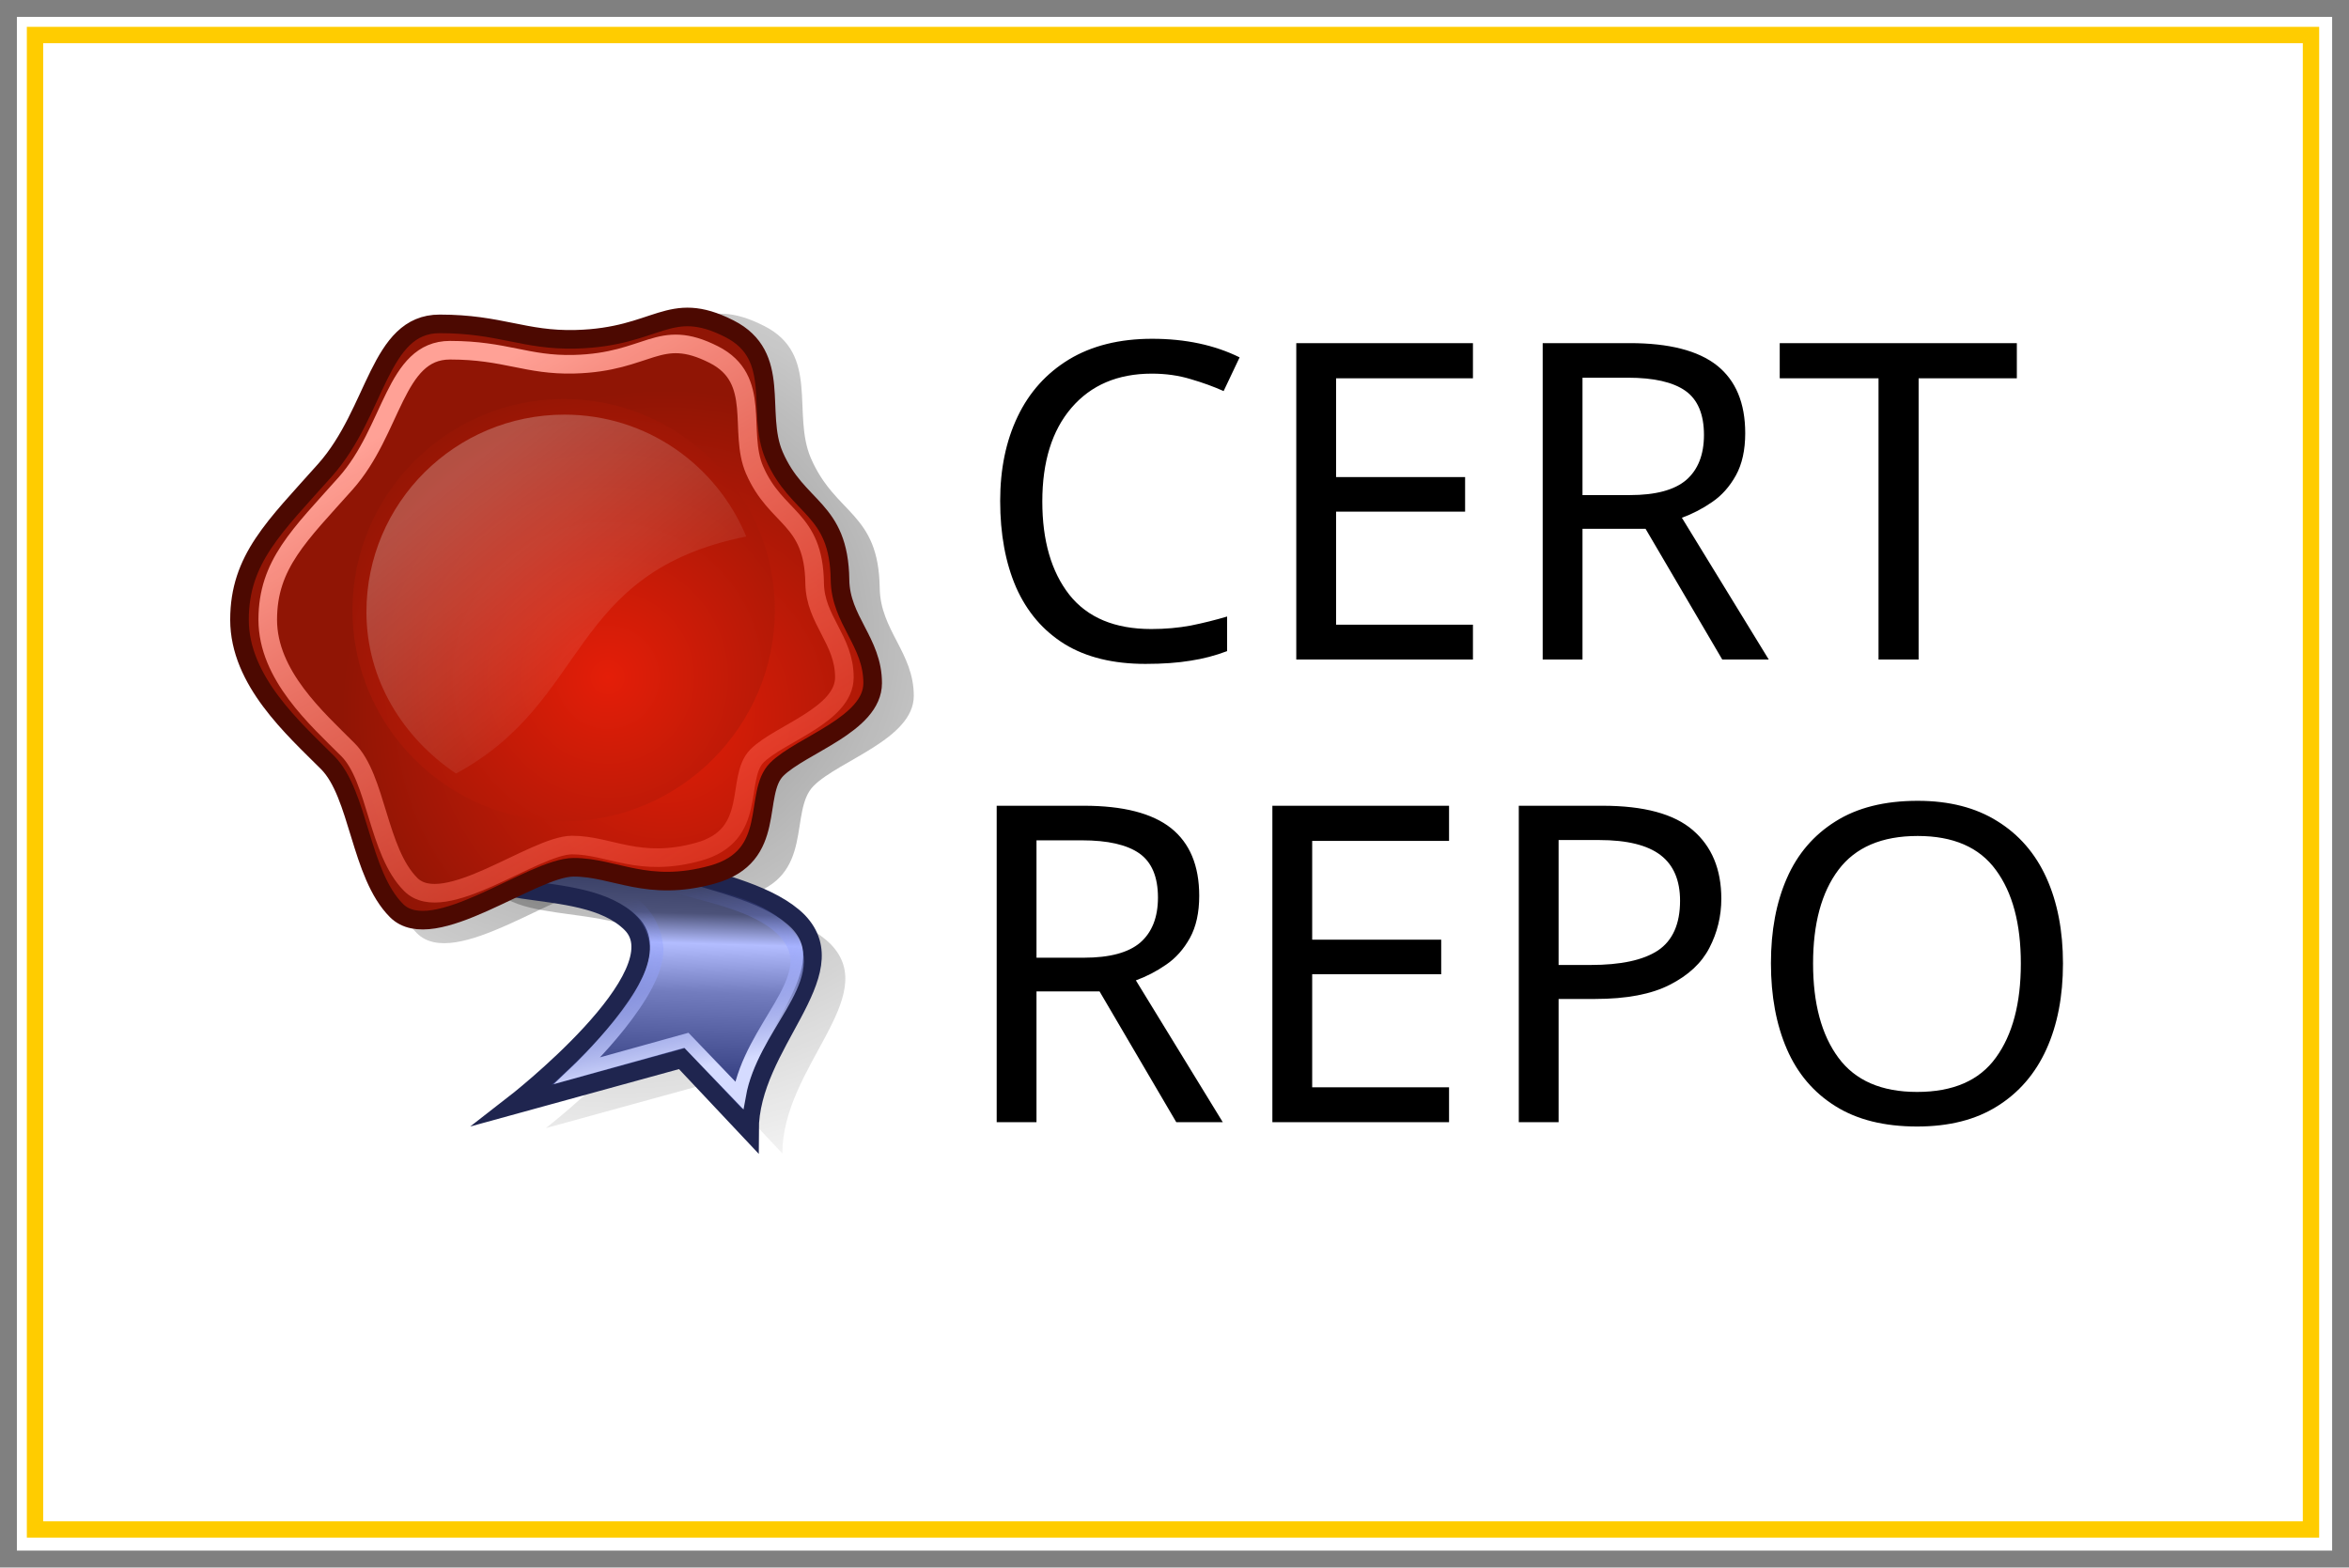
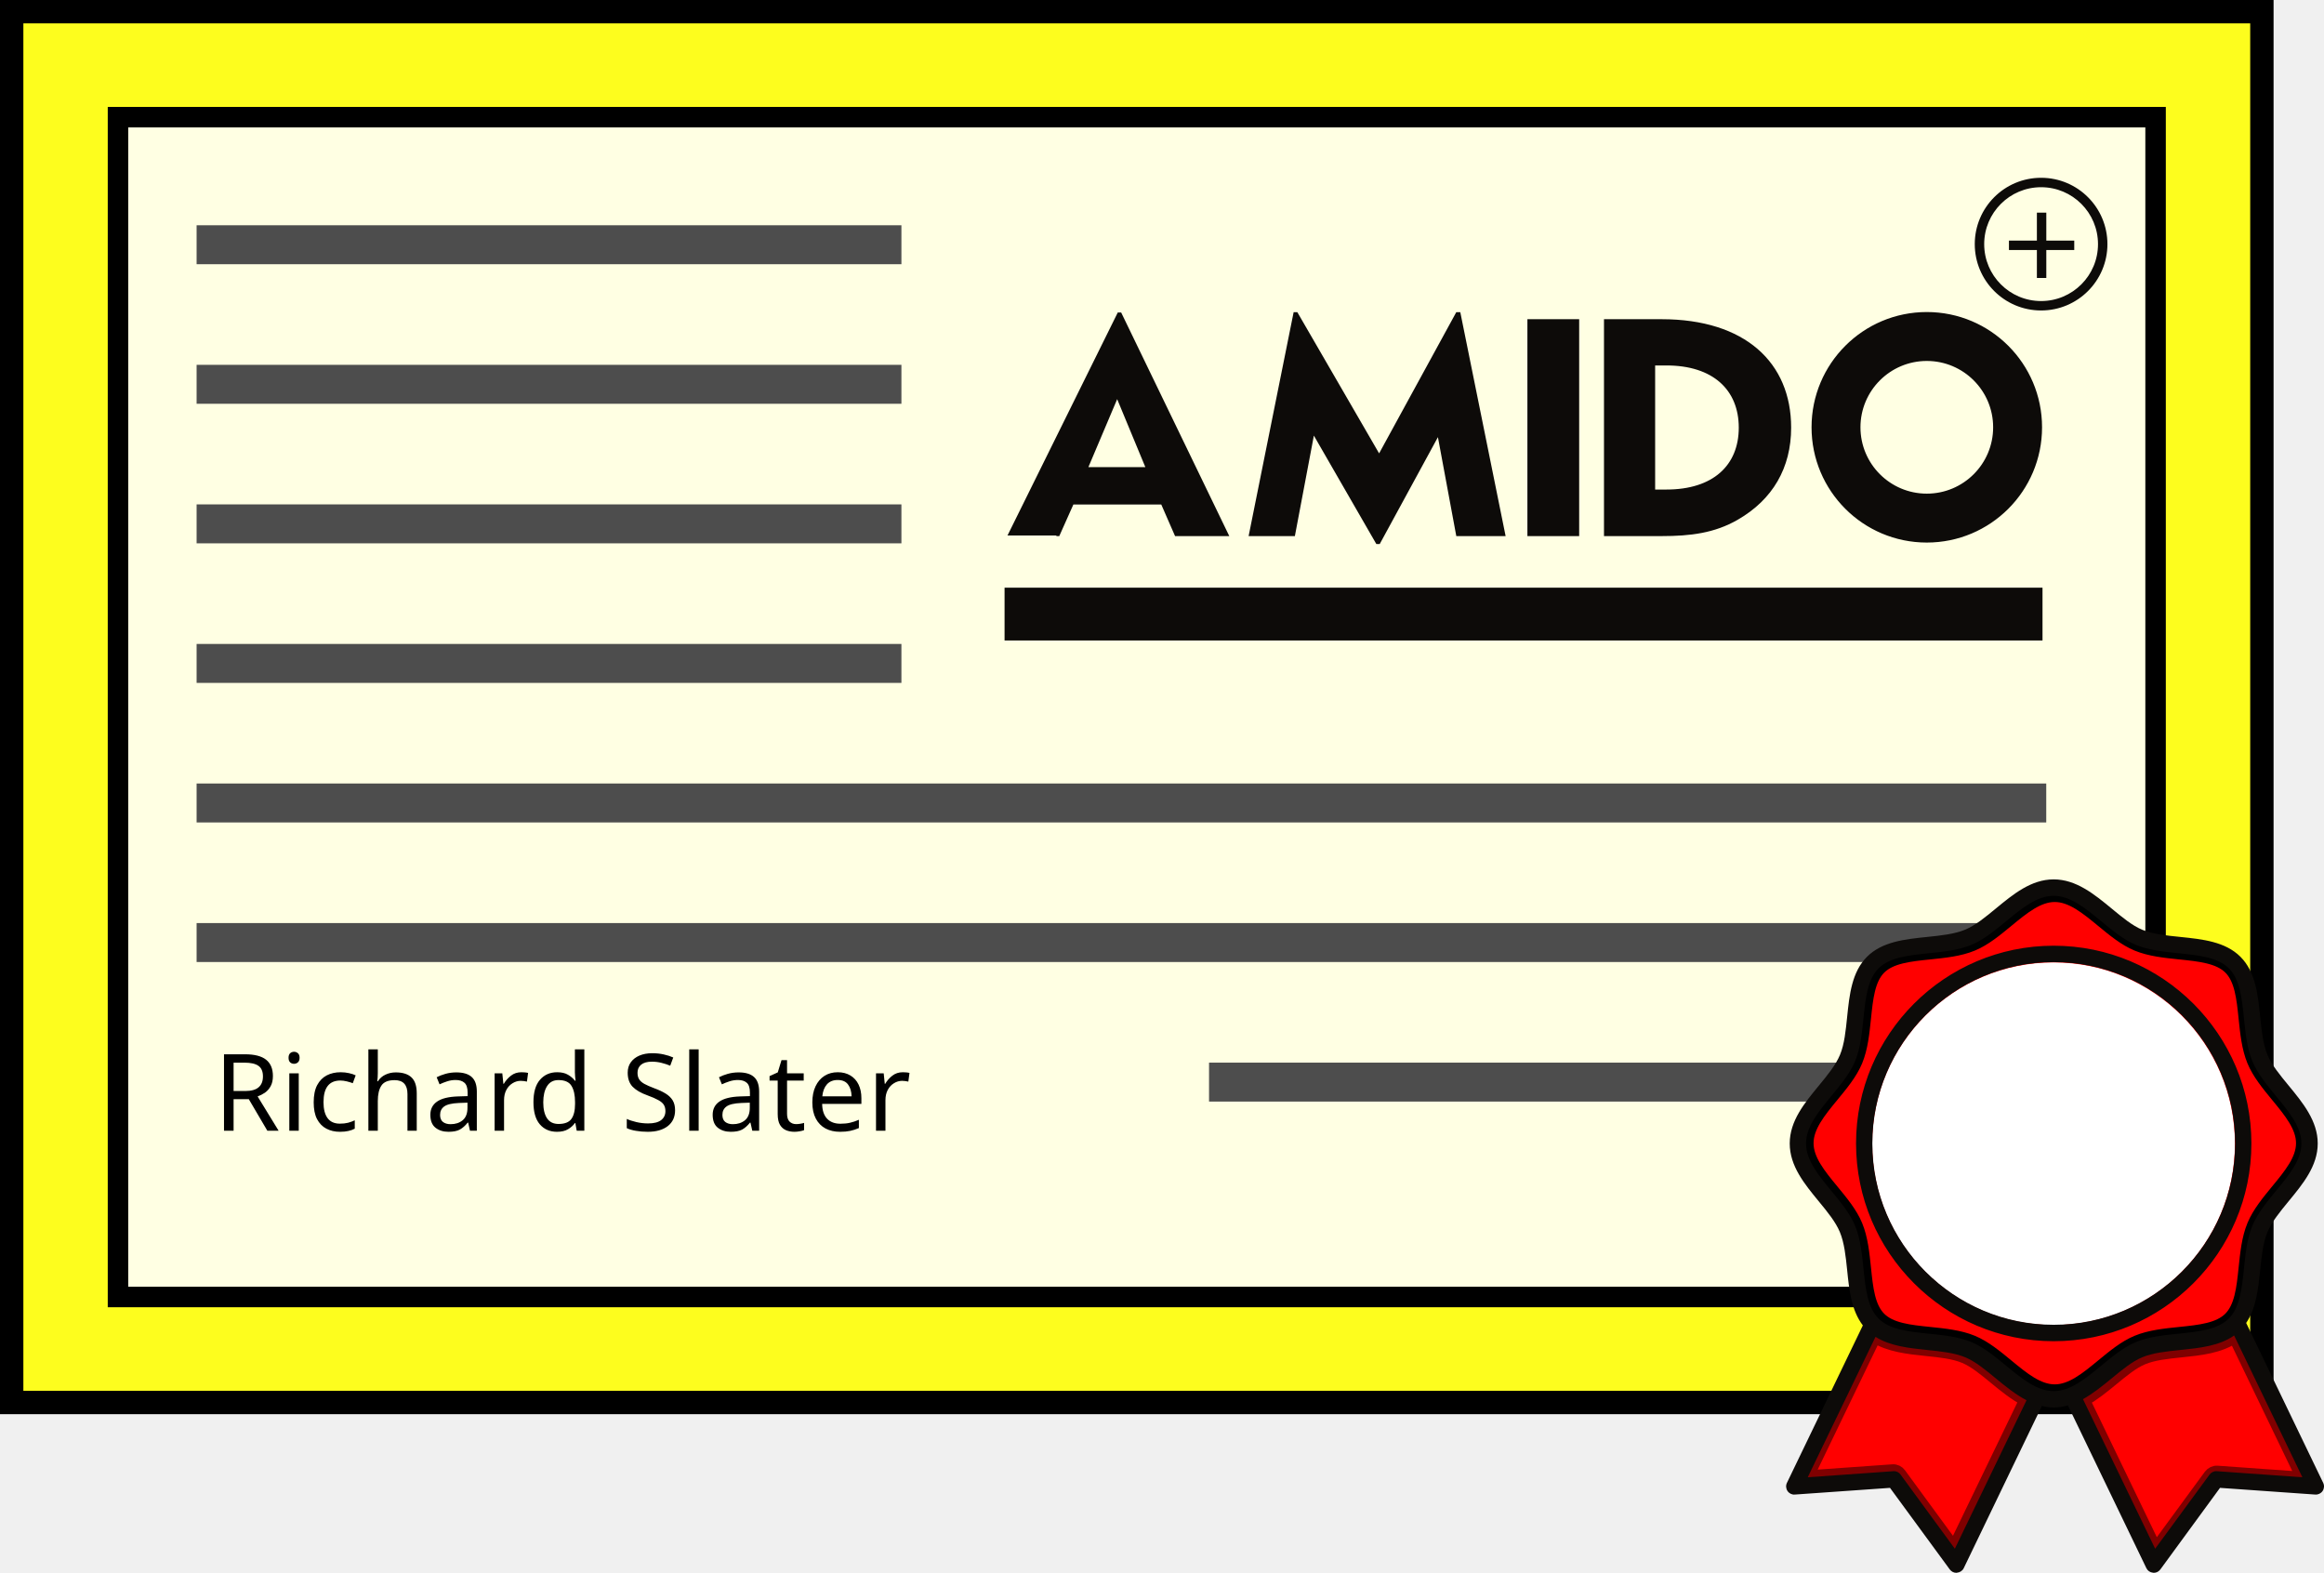
- <svg xmlns="http://www.w3.org/2000/svg" xmlns:xlink="http://www.w3.org/1999/xlink" id="svg5105" xml:space="preserve" viewBox="0 0 126.31 84.295" height="84.295" width="126.31" version="1.1">
-   <defs id="defs5187">
-     <linearGradient id="linearGradient6684">
-       <stop id="stop6686" offset="0" style="stop-color:#d5dbff;stop-opacity:1;" />
-       <stop id="stop6688" offset="1" style="stop-color:#6579ff;stop-opacity:0;" />
-     </linearGradient>
-     <linearGradient id="linearGradient6665">
-       <stop style="stop-color:#000000;stop-opacity:1;" offset="0" id="stop6667" />
-       <stop style="stop-color:#000000;stop-opacity:0;" offset="1" id="stop6669" />
-     </linearGradient>
-     <linearGradient id="linearGradient6625">
-       <stop id="stop6627" offset="0" style="stop-color:#1d2349;stop-opacity:1;" />
-       <stop style="stop-color:#4c5279;stop-opacity:1;" offset="0.353" id="stop6637" />
-       <stop style="stop-color:#b3bdff;stop-opacity:1;" offset="0.466" id="stop6633" />
-       <stop id="stop6635" offset="0.65" style="stop-color:#727cbe;stop-opacity:1;" />
-       <stop id="stop6629" offset="1" style="stop-color:#323c7e;stop-opacity:1;" />
-     </linearGradient>
-     <linearGradient id="linearGradient6617">
-       <stop id="stop6619" offset="0" style="stop-color:#ffffff;stop-opacity:0.247;" />
-       <stop id="stop6621" offset="1" style="stop-color:#ffffff;stop-opacity:0;" />
-     </linearGradient>
-     <linearGradient id="linearGradient6604">
-       <stop id="stop6606" offset="0" style="stop-color:#ffa196;stop-opacity:1;" />
-       <stop id="stop6608" offset="1" style="stop-color:#ff1f06;stop-opacity:0;" />
-     </linearGradient>
-     <radialGradient r="13.281" fy="20.971" fx="28.789" cy="20.971" cx="28.789" gradientUnits="userSpaceOnUse" id="radialGradient5199" xlink:href="#aigrd1" />
-     <radialGradient r="14.694" fy="13.544" fx="19.292" cy="13.544" cx="19.292" gradientUnits="userSpaceOnUse" id="radialGradient5201" xlink:href="#aigrd2" />
-     <linearGradient y2="16.723" x2="23.412" y1="11.599" x1="18.229" gradientUnits="userSpaceOnUse" id="linearGradient5203" xlink:href="#aigrd3" />
-     <radialGradient gradientUnits="userSpaceOnUse" fy="20.971" fx="28.789" r="13.281" cy="20.971" cx="28.789" id="aigrd1">
-       <stop id="stop5115" style="stop-color:#E41E08" offset="0" />
-       <stop id="stop5117" style="stop-color:#901505" offset="1" />
-     </radialGradient>
-     <radialGradient gradientUnits="userSpaceOnUse" fy="13.544" fx="19.292" r="14.694" cy="13.544" cx="19.292" id="aigrd2">
-       <stop id="stop5122" style="stop-color:#E41E08" offset="0" />
-       <stop id="stop5124" style="stop-color:#901505" offset="1" />
-     </radialGradient>
-     <linearGradient y2="16.723" x2="23.412" y1="11.599" x1="18.229" gradientUnits="userSpaceOnUse" id="aigrd3">
-       <stop id="stop5137" style="stop-color:#FFFFFF" offset="0" />
-       <stop id="stop5139" style="stop-color:#901505" offset="1" />
-     </linearGradient>
-     <linearGradient gradientTransform="matrix(1.135551,0,0,1.135551,-3.259995,-3.266773)" y2="16.723" x2="23.412" y1="11.599" x1="18.229" gradientUnits="userSpaceOnUse" id="linearGradient5274" xlink:href="#aigrd3" />
-     <radialGradient gradientTransform="matrix(1.135551,0,0,1.135551,-4.540325,-2.077433)" r="14.694" fy="13.544" fx="19.292" cy="13.544" cx="19.292" gradientUnits="userSpaceOnUse" id="radialGradient5281" xlink:href="#aigrd2" />
-     <radialGradient gradientTransform="matrix(1.310386,0,0,1.310386,-1.955498,10.86934)" r="13.281" fy="20.971" fx="28.789" cy="20.971" cx="28.789" gradientUnits="userSpaceOnUse" id="radialGradient5284" xlink:href="#aigrd1" />
-     <linearGradient gradientUnits="userSpaceOnUse" y2="49.895" x2="43.141" y1="5.924" x1="15.339" gradientTransform="matrix(0.975728,0,0,0.931033,6.555182,17.22371)" id="linearGradient6610" xlink:href="#linearGradient6604" />
-     <linearGradient gradientUnits="userSpaceOnUse" y2="22.783" x2="29.957" y1="9.444" x1="18.57" gradientTransform="matrix(1.02867,0,0,0.972129,5.406854,16.43466)" id="linearGradient6623" xlink:href="#linearGradient6617" />
-     <linearGradient gradientUnits="userSpaceOnUse" y2="35.018" x2="38.251" y1="22.886" x1="38.506" gradientTransform="matrix(0.843938,0,0,1.184922,5.406854,16.93466)" id="linearGradient6631" xlink:href="#linearGradient6625" />
-     <radialGradient gradientUnits="userSpaceOnUse" r="33.156" fy="19.819" fx="24.452" cy="19.819" cx="24.452" gradientTransform="matrix(1.024478,0,0,0.976107,7.626523,14.71499)" id="radialGradient6663" xlink:href="#linearGradient6665" />
-     <radialGradient r="33.156" fy="19.819" fx="24.452" cy="19.819" cx="24.452" gradientTransform="matrix(1.024478,0,0,0.976107,8.333631,14.89177)" gradientUnits="userSpaceOnUse" id="radialGradient6675" xlink:href="#linearGradient6665" />
-     <radialGradient r="14.694" fy="20.479" fx="26.887" cy="20.479" cx="26.887" gradientTransform="matrix(1.135551,0,0,1.135551,2.146859,13.16789)" gradientUnits="userSpaceOnUse" id="radialGradient6678" xlink:href="#aigrd2" />
-     <linearGradient gradientUnits="userSpaceOnUse" y2="27.404" x2="36.499" y1="35.458" x1="37.503" gradientTransform="matrix(0.843938,0,0,1.184922,6.687184,15.24532)" id="linearGradient6690" xlink:href="#linearGradient6684" />
+ <svg xmlns="http://www.w3.org/2000/svg" width="596.819" height="403.877" id="svg2" version="1.1">
+   <defs id="defs4">
+     <clipPath clipPathUnits="userSpaceOnUse" id="clipPath3310">
+       <path d="m 12.496,12.496 1207.559,0 0,1700.787 -1207.559,0 0,-1700.787 z" id="path3312" />
+     </clipPath>
+     <clipPath id="clipPath3087" clipPathUnits="userSpaceOnUse">
+       <path id="path3089" d="m 0,0 1232.551,0 0,1725.78 L 0,1725.78 0,0 z" />
+     </clipPath>
+     <clipPath id="clipPath3055" clipPathUnits="userSpaceOnUse">
+       <path id="path3057" d="m 12.496,12.496 1207.559,0 0,1700.787 -1207.559,0 0,-1700.787 z" />
+     </clipPath>
+     <clipPath id="clipPath3001" clipPathUnits="userSpaceOnUse">
+       <path id="path3003" d="m 12.496,1713.28 1207.564,0 0,-1700.784 -1207.564,0 0,1700.784 z" />
+     </clipPath>
  </defs>
-   <rect style="color:#000000;fill:#ffffff;fill-opacity:1;fill-rule:nonzero;stroke:#808080;stroke-width:0.907;marker:none;visibility:visible;display:inline;overflow:visible;enable-background:accumulate" id="rect3029" width="125.403" height="83.388" x="0.454" y="0.454" />
-   <rect style="color:#000000;fill:#ffffff;fill-opacity:1;fill-rule:nonzero;stroke:#ffcc00;stroke-width:0.88;marker:none;visibility:visible;display:inline;overflow:visible;enable-background:accumulate" id="rect3029-1" width="122.383" height="80.369" x="1.883" y="1.883" />
-   <path style="opacity:0.48;color:#000000;fill:url(#radialGradient6675);fill-opacity:1;fill-rule:nonzero;stroke:none;stroke-width:1;marker:none;visibility:visible;display:inline;overflow:visible" d="m 32.076,34.55 c 0,0 -5.905,8.176 -5.905,11.923 0,3.747 6.813,1.703 9.539,4.429 2.725,2.725 -6.359,9.766 -6.359,9.766 l 9.084,-2.498 3.634,3.861 c 0,-4.656 5.337,-8.403 2.612,-11.242 C 41.842,47.95 33.78,48.291 33.325,44.543 32.871,40.796 32.19,34.664 32.19,34.664 l -0.114,-0.114 z" id="path6671" />
-   <path style="opacity:0.48;fill:url(#radialGradient6663);fill-opacity:1;fill-rule:nonzero;stroke:none" d="m 43.603,24.64 c 1.322,3.057 3.643,2.902 3.701,6.983 0.033,2.276 1.832,3.471 1.832,5.796 0,2.325 -4.015,3.473 -5.383,4.841 -1.368,1.368 0.108,4.874 -3.602,5.905 -3.675,1.021 -5.47,-0.41 -7.795,-0.41 -2.325,0 -7.888,4.483 -9.939,2.431 -2.051,-2.051 -2.095,-6.534 -3.873,-8.312 -1.915,-1.915 -4.939,-4.589 -4.939,-8.008 0,-3.419 1.974,-5.224 4.803,-8.402 2.918,-3.279 3.009,-8.205 6.427,-8.205 3.419,0 4.729,0.938 7.639,0.864 4.638,-0.117 5.207,-2.323 8.618,-0.594 3.008,1.525 1.476,4.718 2.511,7.111 z" id="path6639" />
-   <path id="path5112" d="m 30.309,33.313 c 0,0 -5.905,8.176 -5.905,11.923 0,3.747 6.813,1.703 9.539,4.429 2.725,2.725 -6.359,9.766 -6.359,9.766 l 9.084,-2.498 3.634,3.861 c 0,-4.656 5.337,-8.403 2.612,-11.242 C 40.074,46.712 32.012,47.053 31.558,43.306 31.103,39.558 30.422,33.426 30.422,33.426 l -0.114,-0.114 z" style="fill:url(#linearGradient6631);fill-opacity:1;fill-rule:nonzero;stroke:#1f254f;stroke-width:1;stroke-miterlimit:6.6;stroke-opacity:1" />
-   <path style="fill:none;stroke:url(#linearGradient6690);stroke-width:0.721;stroke-miterlimit:6.6;stroke-opacity:1" d="m 27.49,46.848 c 4.552,0.448 7.429,1.236 7.807,3.989 0.33,2.407 -4.232,6.733 -4.232,6.733 l 5.844,-1.625 2.841,2.961 c 0.663,-3.711 4.365,-6.222 2.679,-8.505 -2.115,-2.863 -8.966,-2.243 -9.294,-4.946 -0.328,-2.702 -8.334,1.125 -5.645,1.392 z" id="path6680" />
-   <path id="path5119" d="m 41.623,24.492 c 1.266,2.93 3.491,2.781 3.546,6.691 0.031,2.181 1.756,3.326 1.756,5.553 0,2.228 -3.847,3.328 -5.158,4.639 -1.31,1.31 0.103,4.671 -3.452,5.658 -3.521,0.978 -5.242,-0.393 -7.469,-0.393 -2.228,0 -7.558,4.295 -9.524,2.33 -1.966,-1.966 -2.008,-6.261 -3.711,-7.965 -1.835,-1.835 -4.733,-4.398 -4.733,-7.674 0,-3.276 1.892,-5.005 4.602,-8.051 2.796,-3.142 2.883,-7.862 6.159,-7.862 3.276,0 4.532,0.899 7.32,0.828 4.445,-0.112 4.989,-2.226 8.258,-0.569 2.882,1.461 1.414,4.521 2.406,6.814 z" style="fill:url(#radialGradient5284);fill-rule:nonzero;stroke:#4c0901;stroke-linecap:round;stroke-linejoin:round;stroke-miterlimit:4;stroke-opacity:1" />
-   <path id="path5126" d="m 41.664,32.813 c 0,6.246 -5.11,11.356 -11.356,11.356 -6.246,0 -11.356,-5.11 -11.356,-11.356 0,-6.246 5.11,-11.356 11.356,-11.356 6.246,0 11.356,5.11 11.356,11.356 z" style="fill:url(#radialGradient6678);fill-rule:nonzero;stroke:none" />
-   <path style="fill:none;stroke:url(#linearGradient6610);stroke-linecap:round;stroke-linejoin:round;stroke-miterlimit:4;stroke-opacity:1" d="m 40.576,25.275 c 1.153,2.668 3.179,2.532 3.229,6.093 0.029,1.986 1.599,3.029 1.599,5.058 0,2.029 -3.504,3.031 -4.697,4.225 -1.193,1.193 0.094,4.254 -3.143,5.153 -3.207,0.891 -4.774,-0.358 -6.802,-0.358 -2.029,0 -6.883,3.912 -8.674,2.122 -1.79,-1.79 -1.828,-5.702 -3.38,-7.253 -1.671,-1.671 -4.311,-4.005 -4.311,-6.989 0,-2.983 1.723,-4.558 4.191,-7.332 2.547,-2.862 2.625,-7.16 5.609,-7.16 2.983,0 4.127,0.818 6.666,0.754 4.048,-0.102 4.544,-2.027 7.521,-0.518 2.625,1.331 1.288,4.117 2.191,6.206 z" id="path6600" />
-   <path id="path6612" d="m 30.35,22.298 c -5.868,0 -10.646,4.742 -10.646,10.61 0,3.671 1.984,6.781 4.816,8.691 7.24,-3.897 5.954,-10.805 15.607,-12.747 -1.599,-3.849 -5.352,-6.554 -9.777,-6.554 z" style="color:#000000;fill:url(#linearGradient6623);fill-opacity:1;fill-rule:nonzero;stroke:none;stroke-width:1;marker:none;visibility:visible;display:inline;overflow:visible" />
-   <text xml:space="preserve" style="font-size:23.833px;font-style:normal;font-variant:normal;font-weight:normal;font-stretch:normal;line-height:125%;letter-spacing:0px;word-spacing:0px;fill:#000000;fill-opacity:1;stroke:none;font-family:Geometr415 Blk BT;-inkscape-font-specification:Geometr415 Blk BT" x="52.33" y="35.468" id="text3049">
-     <tspan id="tspan3051" x="52.33" y="35.468">CERT</tspan>
-   </text>
-   <text xml:space="preserve" style="font-size:23.833px;font-style:normal;font-variant:normal;font-weight:normal;font-stretch:normal;line-height:125%;letter-spacing:0px;word-spacing:0px;fill:#000000;fill-opacity:1;stroke:none;font-family:Geometr415 Blk BT;-inkscape-font-specification:Geometr415 Blk BT" x="51.283" y="60.348" id="text3049-7">
-     <tspan id="tspan3051-4" x="51.283" y="60.348">REPO</tspan>
-   </text>
+   <g id="layer1" transform="translate(-57,-83.6479)">
+     <g id="g3306" transform="matrix(1.25,0,0,-1.25,-1492.901,1154.298)">
+       <rect style="color:#000000;fill:#ffff00;fill-opacity:0.875;fill-rule:nonzero;stroke:#000000;stroke-width:6;stroke-miterlimit:4;stroke-opacity:1;stroke-dasharray:none;marker:none;visibility:visible;display:inline;overflow:visible;enable-background:accumulate" id="rect3031" width="577.869" height="357.143" x="60" y="86.648" transform="matrix(0.8,0,0,-0.8,1194.321,923.4386)" />
+       <rect style="color:#000000;fill:#ffffff;fill-opacity:0.875;fill-rule:nonzero;stroke:#000000;stroke-width:4.207;stroke-miterlimit:4;stroke-opacity:1;stroke-dasharray:none;marker:none;visibility:visible;display:inline;overflow:visible;enable-background:accumulate" id="rect3031-4" width="418.613" height="242.372" x="1264.162" y="-832.449" transform="scale(1,-1)" />
+       <g transform="translate(72.26989,895.7126)" id="g3318" />
+       <g transform="translate(1435.278,-2649.841)" id="g2993">
+         <g id="g3009" transform="translate(39.95077,3410.392)" />
+         <g id="g3013" transform="translate(70.41627,3442.233)" />
+         <g id="g3019" transform="translate(147.013,3405.796)" />
+         <g id="g3023" transform="translate(200.4951,3404.952)" />
+         <g id="g3027" transform="translate(21.66897,3396.361)" />
+         <path d="m 230.789,3456.938 -13.418,0 0,-1.936 13.418,0 0,1.936 z m -7.677,-7.678 1.936,0 0,13.418 -1.936,0 0,-13.418 z m 13.524,6.95 0.967,0 c 0,7.525 -6.098,13.627 -13.625,13.628 -7.529,-10e-4 -13.627,-6.103 -13.628,-13.628 8e-4,-7.526 6.099,-13.628 13.628,-13.629 7.527,0 13.625,6.103 13.625,13.629 l -0.967,0 -0.968,0 c -8e-4,-3.231 -1.307,-6.149 -3.424,-8.268 -2.118,-2.118 -5.035,-3.425 -8.266,-3.425 -3.233,0 -6.15,1.307 -8.268,3.425 -2.118,2.119 -3.424,5.037 -3.424,8.268 0,3.231 1.306,6.148 3.424,8.267 2.118,2.118 5.035,3.425 8.268,3.425 3.231,0 6.148,-1.307 8.266,-3.425 2.117,-2.119 3.423,-5.036 3.424,-8.267 l 0.968,0 z m -214.967,-59.849 -10.035,0 -0.065,-0.131 10.1,0 0,0.131 z m 178.826,8.591 c -7.527,0 -13.629,6.101 -13.629,13.631 0,7.527 6.102,13.627 13.629,13.627 7.529,0 13.63,-6.1 13.63,-13.627 0,-7.53 -6.101,-13.631 -13.63,-13.631 m 0,37.308 c -13.077,0 -23.677,-10.601 -23.677,-23.677 0,-13.078 10.6,-23.679 23.677,-23.679 13.079,0 23.678,10.601 23.678,23.679 0,13.076 -10.599,23.677 -23.678,23.677 m -53.482,-36.464 c 9.567,0 14.852,4.973 14.852,12.712 0,7.741 -5.285,12.777 -14.852,12.777 l -2.329,0 0,-25.489 2.329,0 z m -12.838,34.991 11.831,0 c 17.181,0 26.62,-8.936 26.62,-22.279 0,-8.243 -3.775,-14.788 -11.013,-18.941 -4.72,-2.707 -9.628,-3.336 -15.607,-3.336 l -11.831,0 0,44.556 z m -15.734,0 10.635,0 0,-44.555 -10.635,0 0,44.555 z m -48.025,1.448 0.755,0 16.804,-29.012 15.858,29.012 0.819,0 9.313,-46.003 -10.132,0 -3.776,20.327 -11.957,-21.963 -0.692,0 -12.837,22.277 -3.903,-20.641 -9.503,0 9.251,46.003 z m -30.466,-31.841 -5.789,13.968 -5.915,-13.968 11.704,0 z m -5.664,31.777 0.693,0 22.215,-45.938 -11.139,0 -2.832,6.482 -18.062,0 -2.894,-6.482 -10.699,0 22.718,45.938 z m -23.261,-67.387 213.242,0 0,10.846 -213.242,0 0,-10.846 z" style="fill:#0d0b09;fill-opacity:1;fill-rule:nonzero;stroke:none" id="path3031" />
+       </g>
+       <path style="fill:#000000;stroke:#4d4d4d;stroke-width:8;stroke-linecap:butt;stroke-linejoin:miter;stroke-opacity:1" d="m 1280.313,806.243 144.8,0" id="path3901" />
+       <path style="fill:#000000;stroke:#4d4d4d;stroke-width:8;stroke-linecap:butt;stroke-linejoin:miter;stroke-opacity:1" d="m 1280.313,777.573 144.8,0" id="path3901-9" />
+       <path style="fill:#000000;stroke:#4d4d4d;stroke-width:8;stroke-linecap:butt;stroke-linejoin:miter;stroke-opacity:1" d="m 1280.313,748.903 144.8,0" id="path3901-4" />
+       <path style="fill:#000000;stroke:#4d4d4d;stroke-width:8;stroke-linecap:butt;stroke-linejoin:miter;stroke-opacity:1" d="m 1280.313,720.233 144.8,0" id="path3901-8" />
+       <path style="fill:#000000;stroke:#4d4d4d;stroke-width:8;stroke-linecap:butt;stroke-linejoin:miter;stroke-opacity:1" d="m 1280.313,691.564 380,0" id="path3901-82" />
+       <path style="fill:#000000;stroke:#4d4d4d;stroke-width:8;stroke-linecap:butt;stroke-linejoin:miter;stroke-opacity:1" d="m 1280.313,662.894 380,0" id="path3901-45" />
+       <path style="fill:#000000;stroke:#4d4d4d;stroke-width:8;stroke-linecap:butt;stroke-linejoin:miter;stroke-opacity:1" d="m 1488.313,634.224 172,0" id="path3901-5" />
+       <g id="g3864" transform="translate(1105.511,-323.2488)">
+         <path id="path3858" d="m 556.546,995.799 c -3.423,0 -6.51,-2.534 -9.775,-5.225 -2.26,-1.862 -4.592,-3.8 -7.125,-4.85 -2.659,-1.102 -5.773,-1.417 -8.775,-1.725 -4.128,-0.424 -8.022,-0.825 -10.3,-3.1 -2.277,-2.277 -2.677,-6.171 -3.1,-10.3 -0.312,-3.004 -0.622,-6.115 -1.725,-8.775 -1.049,-2.531 -2.989,-4.865 -4.85,-7.125 -2.69,-3.266 -5.225,-6.353 -5.225,-9.775 0,-3.423 2.535,-6.509 5.225,-9.775 1.864,-2.259 3.8,-4.592 4.85,-7.125 1.102,-2.658 1.416,-5.773 1.725,-8.775 0.424,-4.13 0.823,-8.023 3.1,-10.3 2.278,-2.276 6.169,-2.675 10.3,-3.1 3.002,-0.308 6.116,-0.622 8.775,-1.725 2.533,-1.05 4.868,-2.989 7.125,-4.85 3.268,-2.692 6.349,-5.225 9.775,-5.225 3.422,0 6.511,2.534 9.775,5.225 2.261,1.862 4.592,3.8 7.125,4.85 2.658,1.103 5.769,1.417 8.775,1.725 4.128,0.425 8.023,0.824 10.3,3.1 2.278,2.277 2.698,6.17 3.125,10.3 0.307,3.002 0.623,6.117 1.725,8.775 1.05,2.531 2.965,4.866 4.825,7.125 2.691,3.267 5.25,6.351 5.25,9.775 0,3.424 -2.559,6.509 -5.25,9.775 -1.86,2.26 -3.775,4.595 -4.825,7.125 -1.102,2.661 -1.414,5.773 -1.725,8.775 -0.424,4.131 -0.822,8.023 -3.1,10.3 -2.277,2.277 -6.197,2.675 -10.325,3.1 -3.002,0.308 -6.117,0.622 -8.775,1.725 -2.533,1.05 -4.867,2.988 -7.125,4.85 -3.267,2.691 -6.353,5.225 -9.775,5.225 z" style="color:#000000;fill:#ff0000;fill-opacity:1;fill-rule:nonzero;stroke:#000000;stroke-width:2.656;stroke-miterlimit:4;stroke-opacity:1;marker:none;visibility:visible;display:inline;overflow:visible;enable-background:accumulate" />
+         <path id="path3854" d="m 556.289,982.06 c -20.544,0 -37.25,-16.708 -37.25,-37.25 0,-20.544 16.706,-37.25 37.25,-37.25 20.547,0 37.275,16.706 37.275,37.25 0,20.542 -16.728,37.25 -37.275,37.25 z" style="color:#000000;fill:#ffffff;fill-opacity:1;fill-rule:nonzero;stroke:none;stroke-width:2.656;marker:none;visibility:visible;display:inline;overflow:visible;enable-background:accumulate" />
+         <path id="path3852" d="m 593.507,905.217 c -3.044,-2.156 -7.106,-2.57 -11.05,-2.975 -2.887,-0.297 -5.62,-0.584 -7.825,-1.5 -2.07,-0.858 -4.109,-2.542 -6.275,-4.325 -1.887,-1.554 -3.83,-3.126 -5.9,-4.275 l 14.825,-30.725 11.175,15.225 c 0.341,0.466 0.93,0.75 1.475,0.7 l 17.6,-1.25 -14.025,29.125 z" style="color:#000000;fill:#ff0000;fill-opacity:1;fill-rule:nonzero;stroke:#800000;stroke-width:2.656;stroke-miterlimit:4;stroke-opacity:1;marker:none;visibility:visible;display:inline;overflow:visible;enable-background:accumulate" />
+         <path id="rect3051" d="m 519.575,905.228 -13.925,-28.85 17.6,1.25 c 0.597,0.05 1.134,-0.234 1.475,-0.7 l 11.15,-15.225 14.725,30.5 c -2.244,1.162 -4.304,2.835 -6.325,4.5 -2.162,1.784 -4.207,3.467 -6.275,4.325 -2.205,0.914 -4.934,1.203 -7.825,1.5 -3.75,0.386 -7.61,0.803 -10.6,2.7 z" style="color:#000000;fill:#ff0000;fill-opacity:1;fill-rule:nonzero;stroke:#800000;stroke-width:2.656;stroke-miterlimit:4;stroke-opacity:1;marker:none;visibility:visible;display:inline;overflow:visible;enable-background:accumulate" />
+         <path id="path3324" d="m 556.325,999.117 c -4.627,0 -8.32,-3.052 -11.9,-6 -2.166,-1.784 -4.204,-3.467 -6.275,-4.325 -2.205,-0.915 -4.934,-1.203 -7.825,-1.5 -4.531,-0.466 -9.23,-0.954 -12.35,-4.075 -3.121,-3.12 -3.609,-7.792 -4.075,-12.325 -0.299,-2.889 -0.559,-5.62 -1.475,-7.825 -0.857,-2.067 -2.544,-4.137 -4.325,-6.3 -2.951,-3.58 -6,-7.272 -6,-11.9 0,-4.629 3.025,-8.318 5.975,-11.9 1.782,-2.163 3.468,-4.229 4.325,-6.3 0.915,-2.205 1.201,-4.936 1.5,-7.825 0.416,-4.08 0.862,-8.273 3.225,-11.35 l -15.6,-32.35 c -0.259,-0.54 -0.21,-1.178 0.125,-1.675 0.338,-0.497 0.909,-0.782 1.5,-0.725 l 19.55,1.375 12.275,-16.75 c 0.319,-0.435 0.818,-0.7 1.35,-0.7 0.049,0 0.098,0.02 0.15,0.025 0.587,0.054 1.119,0.393 1.375,0.925 l 16.05,33.325 c 0.784,-0.183 1.584,-0.325 2.425,-0.325 1.016,0 1.986,0.189 2.925,0.45 l 16.125,-33.45 c 0.256,-0.532 0.763,-0.871 1.35,-0.925 0.053,-0.005 0.127,-0.025 0.175,-0.025 0.533,0 1.031,0.265 1.35,0.7 l 12.25,16.75 19.575,-1.375 c 0.591,-0.039 1.158,0.231 1.5,0.725 0.335,0.496 0.385,1.135 0.125,1.675 l -15.825,32.85 c 2.047,3.024 2.474,6.983 2.875,10.85 0.298,2.891 0.585,5.62 1.5,7.825 0.856,2.069 2.543,4.134 4.325,6.3 2.949,3.581 6,7.27 6,11.9 0,4.629 -3.051,8.344 -6,11.925 -1.782,2.164 -3.466,4.208 -4.325,6.275 -0.915,2.205 -1.202,4.936 -1.5,7.825 -0.466,4.531 -0.93,9.204 -4.05,12.325 -3.124,3.122 -7.815,3.609 -12.35,4.075 -2.887,0.296 -5.62,0.561 -7.825,1.475 -2.066,0.858 -4.113,2.567 -6.275,4.35 -3.583,2.95 -7.295,6 -11.925,6 z m 0,-3.375 c 3.422,0 6.508,-2.534 9.775,-5.225 2.258,-1.862 4.592,-3.8 7.125,-4.85 2.658,-1.103 5.773,-1.417 8.775,-1.725 4.128,-0.425 8.048,-0.823 10.325,-3.1 2.278,-2.277 2.676,-6.169 3.1,-10.3 0.311,-3.002 0.623,-6.114 1.725,-8.775 1.05,-2.53 2.965,-4.865 4.825,-7.125 2.691,-3.266 5.25,-6.351 5.25,-9.775 0,-3.424 -2.559,-6.508 -5.25,-9.775 -1.86,-2.259 -3.775,-4.594 -4.825,-7.125 -1.102,-2.658 -1.418,-5.773 -1.725,-8.775 -0.427,-4.13 -0.847,-8.023 -3.125,-10.3 -2.277,-2.276 -6.172,-2.675 -10.3,-3.1 -3.006,-0.308 -6.117,-0.622 -8.775,-1.725 -2.533,-1.05 -4.864,-2.988 -7.125,-4.85 -3.264,-2.691 -6.353,-5.225 -9.775,-5.225 -3.426,0 -6.507,2.533 -9.775,5.225 -2.257,1.861 -4.592,3.8 -7.125,4.85 -2.659,1.103 -5.773,1.417 -8.775,1.725 -4.131,0.425 -8.022,0.824 -10.3,3.1 -2.277,2.277 -2.676,6.17 -3.1,10.3 -0.309,3.002 -0.623,6.117 -1.725,8.775 -1.05,2.533 -2.986,4.866 -4.85,7.125 -2.69,3.266 -5.225,6.352 -5.225,9.775 0,3.422 2.535,6.509 5.225,9.775 1.861,2.26 3.801,4.594 4.85,7.125 1.103,2.66 1.413,5.771 1.725,8.775 0.423,4.129 0.823,8.023 3.1,10.3 2.278,2.275 6.172,2.676 10.3,3.1 3.002,0.308 6.116,0.623 8.775,1.725 2.533,1.05 4.865,2.988 7.125,4.85 3.265,2.691 6.352,5.225 9.775,5.225 z m 0,-10.25 c -22.399,0 -40.6,-18.229 -40.6,-40.625 0,-22.398 18.201,-40.625 40.6,-40.625 22.397,0 40.625,18.227 40.625,40.625 0,22.396 -18.228,40.625 -40.625,40.625 z m 0,-3.375 c 20.547,0 37.275,-16.708 37.275,-37.25 0,-20.544 -16.728,-37.25 -37.275,-37.25 -20.544,0 -37.25,16.706 -37.25,37.25 0,20.542 16.706,37.25 37.25,37.25 z m 37.075,-76.7 14.025,-29.125 -17.6,1.25 c -0.545,0.05 -1.134,-0.234 -1.475,-0.7 l -11.175,-15.225 -14.825,30.725 c 2.07,1.149 4.013,2.721 5.9,4.275 2.166,1.783 4.205,3.467 6.275,4.325 2.205,0.916 4.938,1.203 7.825,1.5 3.944,0.405 8.006,0.819 11.05,2.975 z m -73.675,-0.275 c 2.99,-1.897 6.85,-2.314 10.6,-2.7 2.891,-0.297 5.62,-0.586 7.825,-1.5 2.068,-0.858 4.113,-2.541 6.275,-4.325 2.021,-1.665 4.081,-3.338 6.325,-4.5 l -14.725,-30.5 -11.15,15.225 c -0.341,0.466 -0.878,0.75 -1.475,0.7 l -17.6,-1.25 13.925,28.85 z" style="fill:#0d0b09;fill-opacity:1;fill-rule:nonzero;stroke:none" />
+       </g>
+       <text xml:space="preserve" style="font-size:22.003px;font-style:normal;font-variant:normal;font-weight:normal;font-stretch:normal;line-height:125%;letter-spacing:0px;word-spacing:0px;fill:#000000;fill-opacity:1;stroke:none;font-family:Segoe Script;-inkscape-font-specification:Segoe Script" x="1283.802" y="-624.238" id="text3963" transform="scale(1,-1)">
+         <tspan id="tspan3965" x="1283.802" y="-624.238">Richard Slater</tspan>
+       </text>
+     </g>
+   </g>
</svg>
